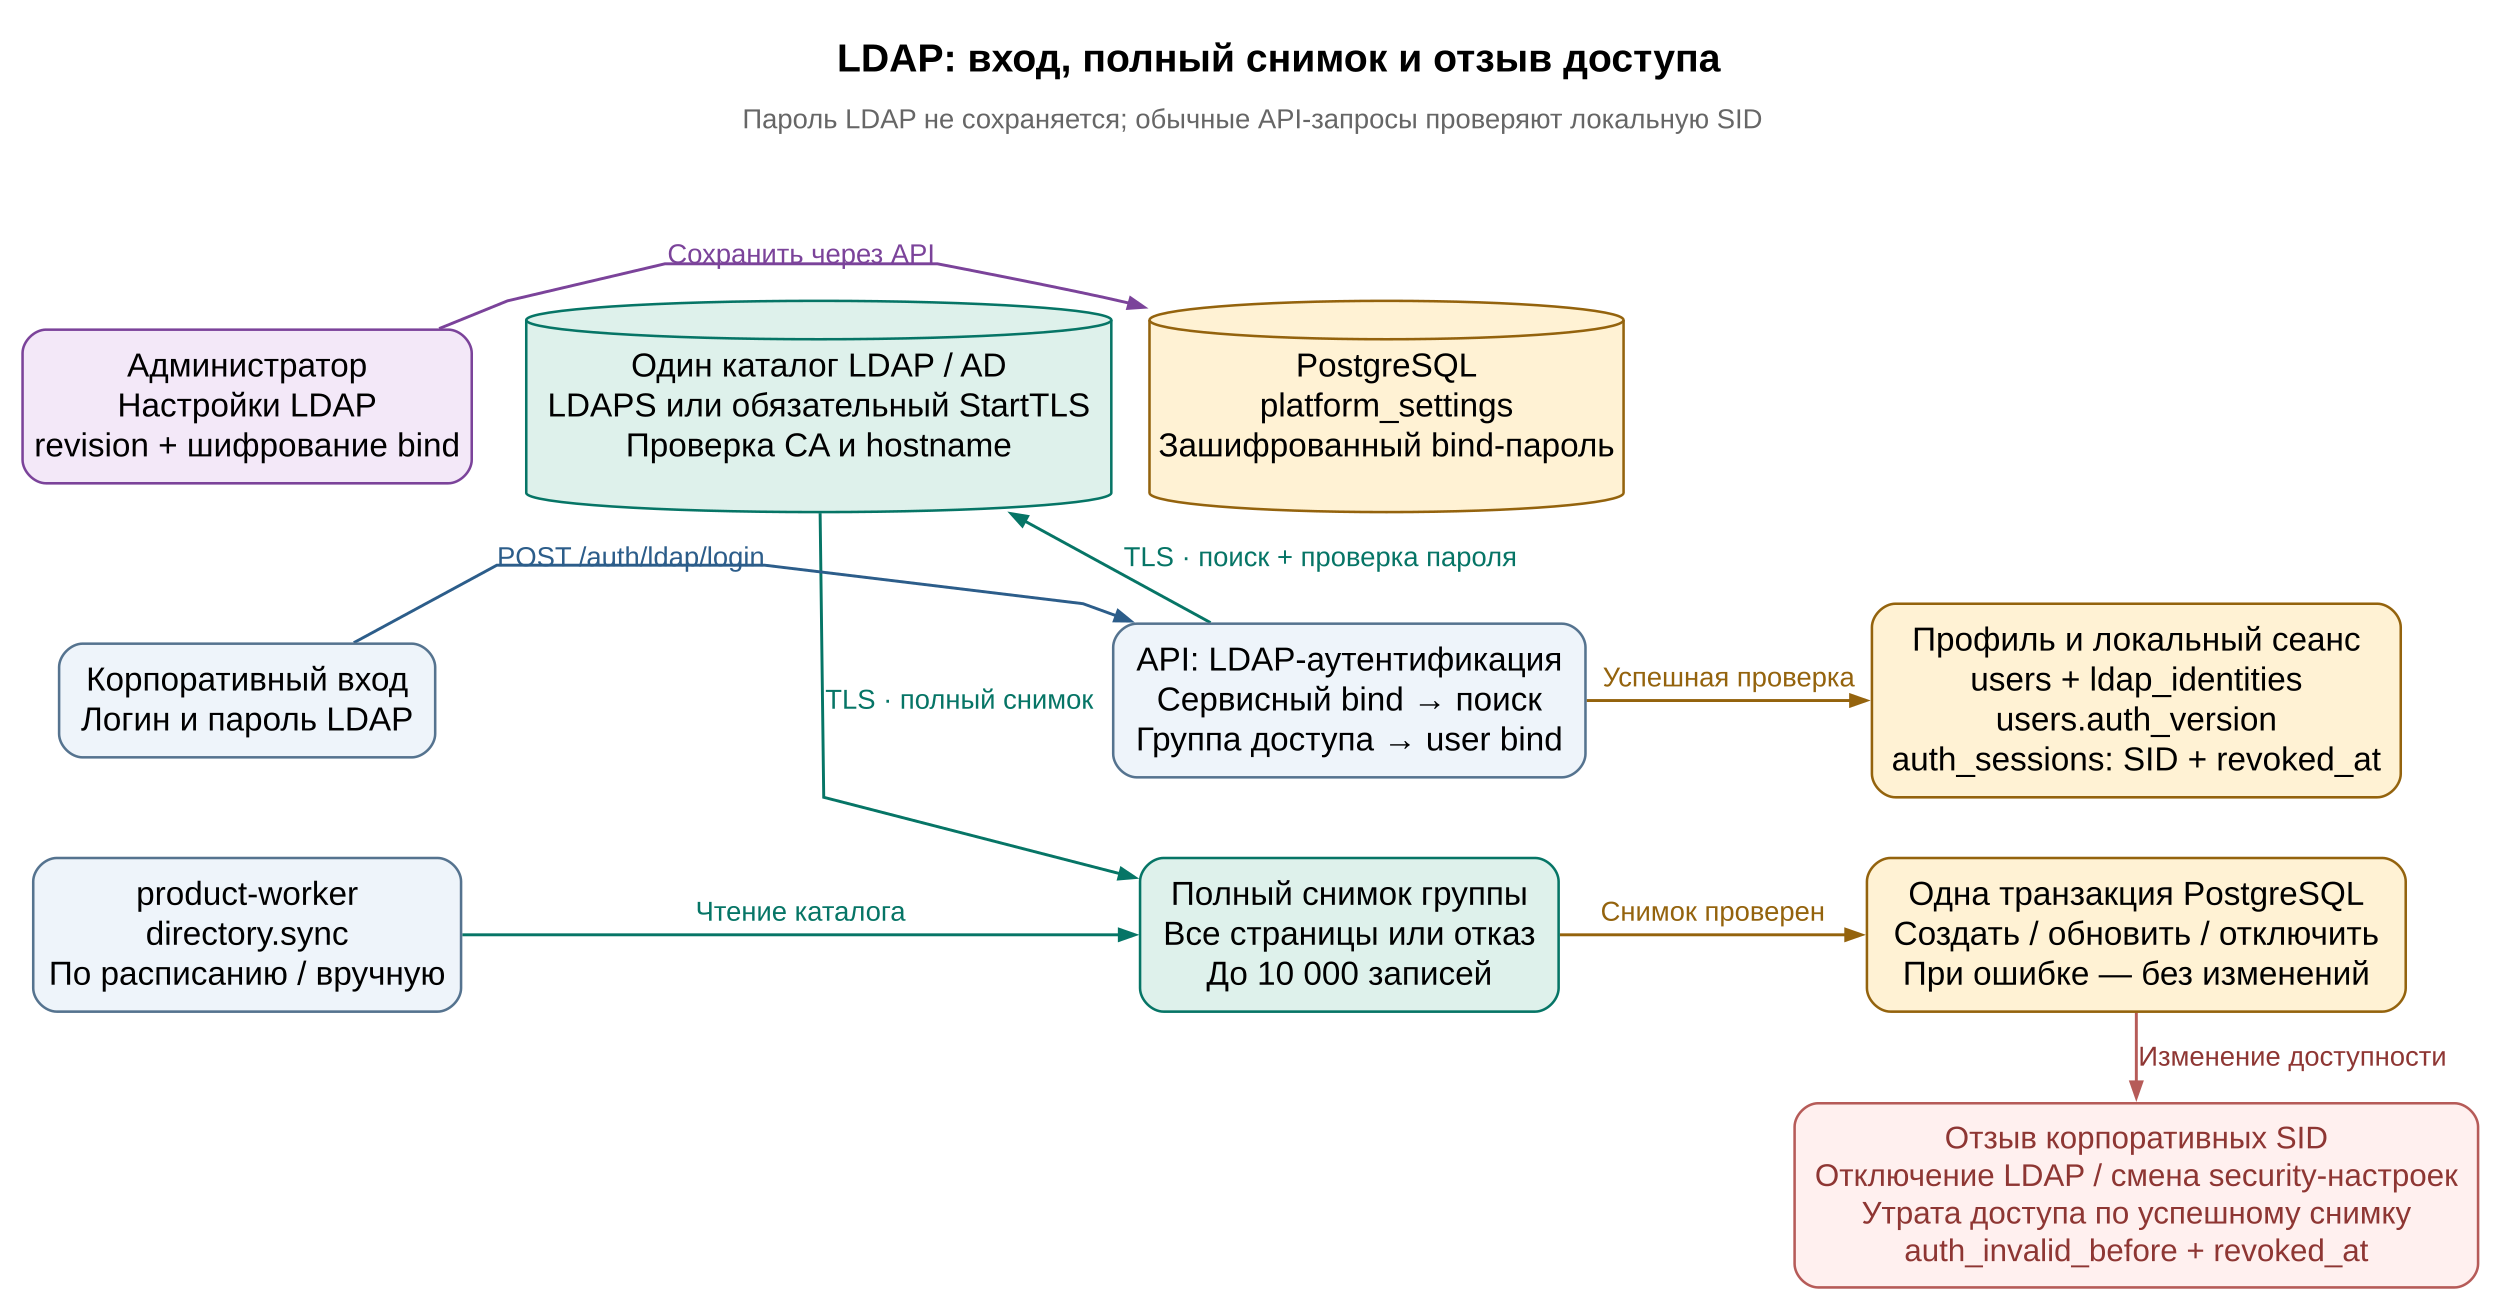
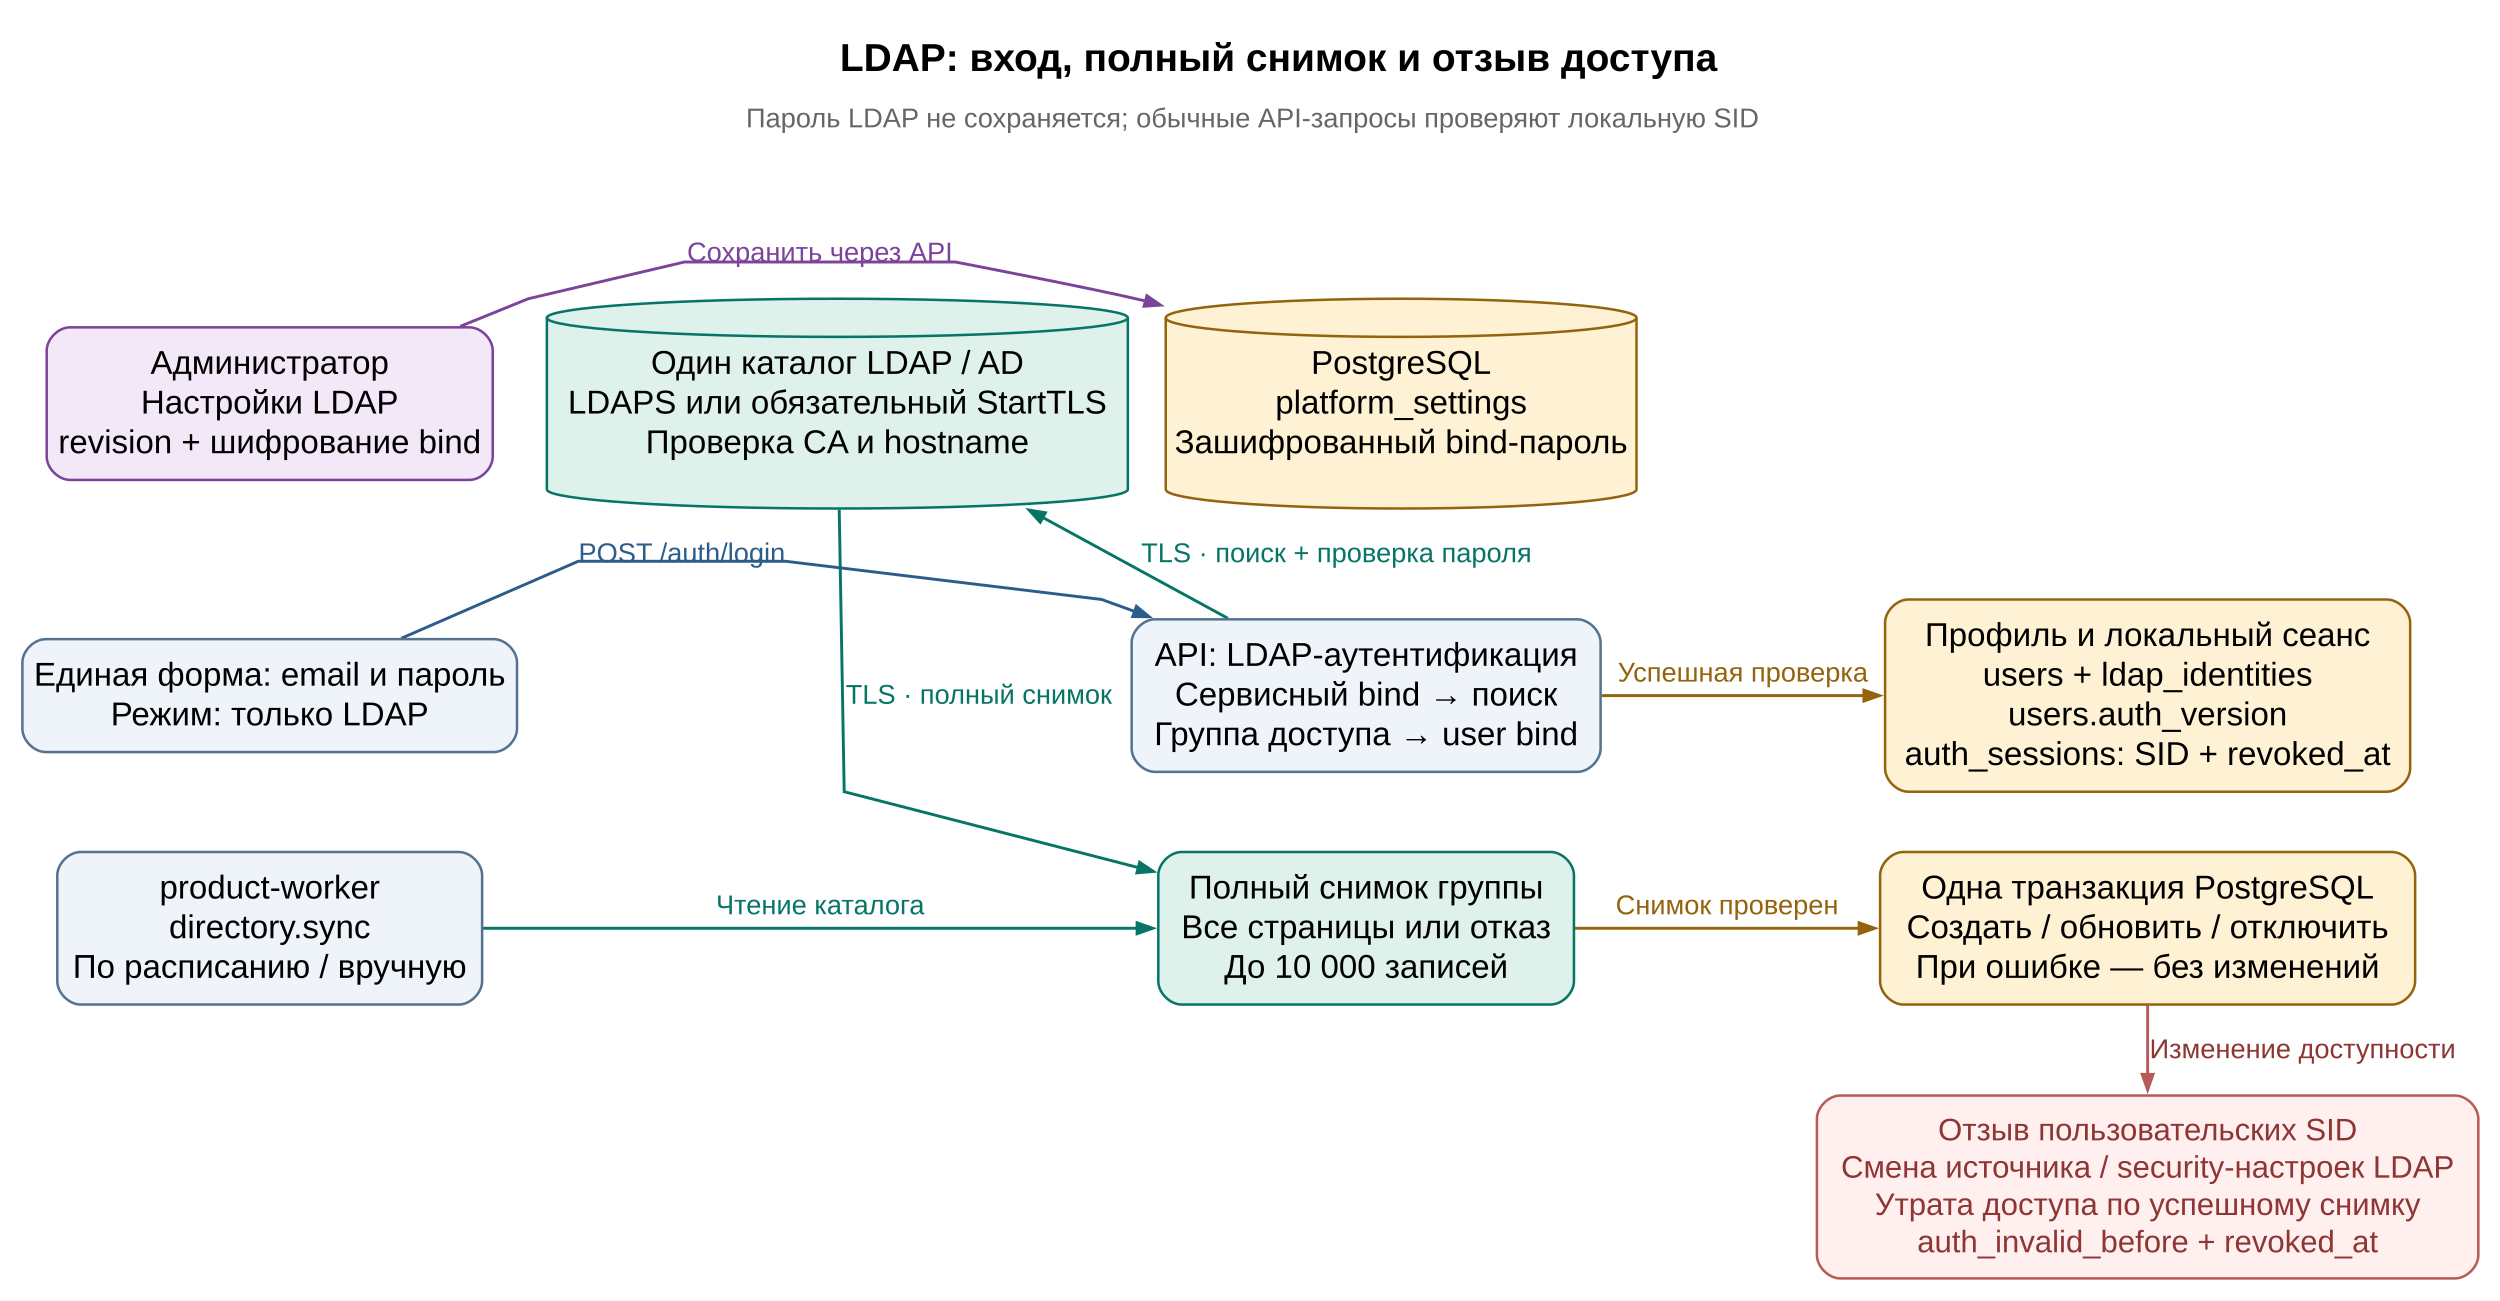
- <svg xmlns="http://www.w3.org/2000/svg" width="1277pt" height="669pt" viewBox="0.00 0.00 1277.00 669.00">
+ <svg xmlns="http://www.w3.org/2000/svg" width="1286pt" height="669pt" viewBox="0.00 0.00 1286.00 669.00">
  <g id="graph0" class="graph" transform="scale(1 1) rotate(0) translate(11.52 657.62)">
-     <polygon fill="white" stroke="none" points="-11.52,11.52 -11.52,-657.62 1265.8,-657.62 1265.8,11.52 -11.52,11.52" />
-     <text xml:space="preserve" text-anchor="start" x="416" y="-621.11" font-family="Arial" font-weight="bold" font-size="20.00">LDAP: вход, полный снимок и отзыв доступа</text>
-     <text xml:space="preserve" text-anchor="start" x="367.7" y="-592.11" font-family="Arial" font-size="14.00" fill="#666666">Пароль LDAP не сохраняется; обычные API-запросы проверяют локальную SID</text>
+     <polygon fill="white" stroke="none" points="-11.52,11.52 -11.52,-657.62 1274.85,-657.62 1274.85,11.52 -11.52,11.52" />
+     <text xml:space="preserve" text-anchor="start" x="420.52" y="-621.11" font-family="Arial" font-weight="bold" font-size="20.00">LDAP: вход, полный снимок и отзыв доступа</text>
+     <text xml:space="preserve" text-anchor="start" x="372.22" y="-592.11" font-family="Arial" font-size="14.00" fill="#666666">Пароль LDAP не сохраняется; обычные API-запросы проверяют локальную SID</text>
    <g id="edge1" class="edge">
-       <path fill="none" stroke="#7b439a" stroke-width="1.5" d="M212.78,-489.77C232.71,-497.86 247.72,-503.95 247.72,-503.95 247.72,-503.95 328.09,-522.86 328.09,-522.86 328.09,-522.86 467.35,-522.86 467.35,-522.86 467.35,-522.86 538.03,-509.27 565.3,-502.77" />
-       <polygon fill="#7b439a" stroke="#7b439a" stroke-width="1.5" points="565.98,-505.49 572.95,-500.67 564.5,-500.09 565.98,-505.49" />
-       <text xml:space="preserve" text-anchor="middle" x="397.72" y="-523.15" font-family="Arial" font-size="14.00" fill="#7b439a">Сохранить через API</text>
+       <path fill="none" stroke="#7b439a" stroke-width="1.5" d="M225.27,-489.77C245.21,-497.86 260.22,-503.95 260.22,-503.95 260.22,-503.95 340.59,-522.86 340.59,-522.86 340.59,-522.86 479.84,-522.86 479.84,-522.86 479.84,-522.86 550.53,-509.27 577.8,-502.77" />
+       <polygon fill="#7b439a" stroke="#7b439a" stroke-width="1.5" points="578.47,-505.49 585.45,-500.67 576.99,-500.09 578.47,-505.49" />
+       <text xml:space="preserve" text-anchor="middle" x="410.22" y="-523.15" font-family="Arial" font-size="14.00" fill="#7b439a">Сохранить через API</text>
    </g>
    <g id="edge6" class="edge">
-       <path fill="none" stroke="#067566" stroke-width="1.5" d="M407.4,-395.5C408.15,-336.67 409.24,-250.36 409.24,-250.36 409.24,-250.36 488.4,-229.94 560.76,-211.28" />
-       <polygon fill="#067566" stroke="#067566" stroke-width="1.5" points="561.21,-214.06 568.26,-209.35 559.81,-208.64 561.21,-214.06" />
-       <text xml:space="preserve" text-anchor="middle" x="478.48" y="-295.6" font-family="Arial" font-size="14.00" fill="#067566">TLS · полный снимок</text>
+       <path fill="none" stroke="#067566" stroke-width="1.5" d="M420.17,-395.5C421.21,-336.67 422.74,-250.36 422.74,-250.36 422.74,-250.36 501.9,-229.94 574.25,-211.28" />
+       <polygon fill="#067566" stroke="#067566" stroke-width="1.5" points="574.7,-214.06 581.75,-209.35 573.31,-208.64 574.7,-214.06" />
+       <text xml:space="preserve" text-anchor="middle" x="491.98" y="-295.6" font-family="Arial" font-size="14.00" fill="#067566">TLS · полный снимок</text>
    </g>
    <g id="edge2" class="edge">
-       <path fill="none" stroke="#2c5d8a" stroke-width="1.5" d="M169.17,-329.31C203.82,-348.09 242.23,-368.9 242.23,-368.9 242.23,-368.9 379.21,-368.9 379.21,-368.9 379.21,-368.9 541.72,-349.24 541.72,-349.24 541.72,-349.24 548.38,-346.82 558.75,-343.05" />
-       <polygon fill="#2c5d8a" stroke="#2c5d8a" stroke-width="1.5" points="559.57,-345.73 566.13,-340.37 557.66,-340.47 559.57,-345.73" />
-       <text xml:space="preserve" text-anchor="middle" x="310.72" y="-368.44" font-family="Arial" font-size="14.00" fill="#2c5d8a">POST /auth/ldap/login</text>
+       <path fill="none" stroke="#2c5d8a" stroke-width="1.5" d="M194.98,-329.31C238.11,-348.09 285.91,-368.9 285.91,-368.9 285.91,-368.9 392.52,-368.9 392.52,-368.9 392.52,-368.9 555.22,-349.24 555.22,-349.24 555.22,-349.24 561.87,-346.82 572.24,-343.05" />
+       <polygon fill="#2c5d8a" stroke="#2c5d8a" stroke-width="1.5" points="573.07,-345.73 579.63,-340.37 571.15,-340.47 573.07,-345.73" />
+       <text xml:space="preserve" text-anchor="middle" x="339.22" y="-368.44" font-family="Arial" font-size="14.00" fill="#2c5d8a">POST /auth/login</text>
    </g>
    <g id="edge3" class="edge">
-       <path fill="none" stroke="#067566" stroke-width="1.5" d="M606.85,-339.55C577.86,-355.41 543.72,-374.08 511.93,-391.46" />
-       <polygon fill="#067566" stroke="#067566" stroke-width="1.5" points="510.69,-388.95 505.02,-395.24 513.38,-393.86 510.69,-388.95" />
-       <text xml:space="preserve" text-anchor="middle" x="662.89" y="-368.44" font-family="Arial" font-size="14.00" fill="#067566">TLS · поиск + проверка пароля</text>
+       <path fill="none" stroke="#067566" stroke-width="1.5" d="M620.09,-339.55C590.99,-355.41 556.73,-374.08 524.81,-391.46" />
+       <polygon fill="#067566" stroke="#067566" stroke-width="1.5" points="523.56,-388.96 517.87,-395.24 526.24,-393.87 523.56,-388.96" />
+       <text xml:space="preserve" text-anchor="middle" x="675.94" y="-368.44" font-family="Arial" font-size="14.00" fill="#067566">TLS · поиск + проверка пароля</text>
    </g>
    <g id="edge4" class="edge">
-       <path fill="none" stroke="#94630d" stroke-width="1.5" d="M798.88,-299.8C841.43,-299.8 889.69,-299.8 934.05,-299.8" />
-       <polygon fill="#94630d" stroke="#94630d" stroke-width="1.5" points="933.77,-302.6 941.77,-299.8 933.77,-297 933.77,-302.6" />
-       <text xml:space="preserve" text-anchor="middle" x="871.5" y="-307" font-family="Arial" font-size="14.00" fill="#94630d">Успешная проверка</text>
+       <path fill="none" stroke="#94630d" stroke-width="1.5" d="M812.37,-299.8C854.93,-299.8 903.19,-299.8 947.55,-299.8" />
+       <polygon fill="#94630d" stroke="#94630d" stroke-width="1.5" points="947.27,-302.6 955.27,-299.8 947.27,-297 947.27,-302.6" />
+       <text xml:space="preserve" text-anchor="middle" x="885" y="-307" font-family="Arial" font-size="14.00" fill="#94630d">Успешная проверка</text>
    </g>
    <g id="edge5" class="edge">
-       <path fill="none" stroke="#067566" stroke-width="1.5" d="M224.61,-180.12C321.29,-180.12 461.64,-180.12 560.47,-180.12" />
-       <polygon fill="#067566" stroke="#067566" stroke-width="1.5" points="560.23,-182.92 568.23,-180.12 560.23,-177.32 560.23,-182.92" />
-       <text xml:space="preserve" text-anchor="middle" x="397.4" y="-187.32" font-family="Arial" font-size="14.00" fill="#067566">Чтение каталога</text>
+       <path fill="none" stroke="#067566" stroke-width="1.5" d="M236.96,-180.12C333.78,-180.12 474.51,-180.12 573.61,-180.12" />
+       <polygon fill="#067566" stroke="#067566" stroke-width="1.5" points="573.4,-182.92 581.4,-180.12 573.4,-177.32 573.4,-182.92" />
+       <text xml:space="preserve" text-anchor="middle" x="410.4" y="-187.32" font-family="Arial" font-size="14.00" fill="#067566">Чтение каталога</text>
    </g>
    <g id="edge7" class="edge">
-       <path fill="none" stroke="#94630d" stroke-width="1.5" d="M785.18,-180.12C830.02,-180.12 882.85,-180.12 931.3,-180.12" />
-       <polygon fill="#94630d" stroke="#94630d" stroke-width="1.5" points="931.3,-182.92 939.3,-180.12 931.3,-177.32 931.3,-182.92" />
-       <text xml:space="preserve" text-anchor="middle" x="863.37" y="-187.32" font-family="Arial" font-size="14.00" fill="#94630d">Снимок проверен</text>
+       <path fill="none" stroke="#94630d" stroke-width="1.5" d="M798.68,-180.12C843.52,-180.12 896.35,-180.12 944.8,-180.12" />
+       <polygon fill="#94630d" stroke="#94630d" stroke-width="1.5" points="944.8,-182.92 952.8,-180.12 944.8,-177.32 944.8,-182.92" />
+       <text xml:space="preserve" text-anchor="middle" x="876.87" y="-187.32" font-family="Arial" font-size="14.00" fill="#94630d">Снимок проверен</text>
    </g>
    <g id="edge8" class="edge">
-       <path fill="none" stroke="#b65b58" stroke-width="1.5" d="M1079.72,-140.5C1079.72,-129.29 1079.72,-116.81 1079.72,-104.74" />
-       <polygon fill="#b65b58" stroke="#b65b58" stroke-width="1.5" points="1082.52,-105 1079.72,-97 1076.92,-105 1082.52,-105" />
-       <text xml:space="preserve" text-anchor="middle" x="1159.46" y="-113.28" font-family="Arial" font-size="14.00" fill="#8e3633">Изменение доступности</text>
+       <path fill="none" stroke="#b65b58" stroke-width="1.5" d="M1093.22,-140.5C1093.22,-129.29 1093.22,-116.81 1093.22,-104.74" />
+       <polygon fill="#b65b58" stroke="#b65b58" stroke-width="1.5" points="1096.02,-105 1093.22,-97 1090.42,-105 1096.02,-105" />
+       <text xml:space="preserve" text-anchor="middle" x="1172.95" y="-113.28" font-family="Arial" font-size="14.00" fill="#8e3633">Изменение доступности</text>
    </g>
    <g id="node1" class="node">
-       <path fill="#f3e8f8" stroke="#7b439a" stroke-width="1.3" d="M217.44,-489.24C217.44,-489.24 12,-489.24 12,-489.24 6,-489.24 0,-483.24 0,-477.24 0,-477.24 0,-422.75 0,-422.75 0,-416.75 6,-410.75 12,-410.75 12,-410.75 217.44,-410.75 217.44,-410.75 223.44,-410.75 229.44,-416.75 229.44,-422.75 229.44,-422.75 229.44,-477.24 229.44,-477.24 229.44,-483.24 223.44,-489.24 217.44,-489.24" />
-       <text xml:space="preserve" text-anchor="middle" x="114.72" y="-465.3" font-family="Arial" font-size="17.00">Администратор</text>
-       <text xml:space="preserve" text-anchor="middle" x="114.72" y="-444.9" font-family="Arial" font-size="17.00">Настройки LDAP</text>
-       <text xml:space="preserve" text-anchor="middle" x="114.72" y="-424.5" font-family="Arial" font-size="17.00">revision + шифрование bind</text>
+       <path fill="#f3e8f8" stroke="#7b439a" stroke-width="1.3" d="M229.94,-489.24C229.94,-489.24 24.5,-489.24 24.5,-489.24 18.5,-489.24 12.5,-483.24 12.5,-477.24 12.5,-477.24 12.5,-422.75 12.5,-422.75 12.5,-416.75 18.5,-410.75 24.5,-410.75 24.5,-410.75 229.94,-410.75 229.94,-410.75 235.94,-410.75 241.94,-416.75 241.94,-422.75 241.94,-422.75 241.94,-477.24 241.94,-477.24 241.94,-483.24 235.94,-489.24 229.94,-489.24" />
+       <text xml:space="preserve" text-anchor="middle" x="127.22" y="-465.3" font-family="Arial" font-size="17.00">Администратор</text>
+       <text xml:space="preserve" text-anchor="middle" x="127.22" y="-444.9" font-family="Arial" font-size="17.00">Настройки LDAP</text>
+       <text xml:space="preserve" text-anchor="middle" x="127.22" y="-424.5" font-family="Arial" font-size="17.00">revision + шифрование bind</text>
    </g>
    <g id="node2" class="node">
-       <path fill="#def1eb" stroke="#067566" stroke-width="1.3" d="M556.14,-494.14C556.14,-499.55 489.17,-503.95 406.72,-503.95 324.27,-503.95 257.29,-499.55 257.29,-494.14 257.29,-494.14 257.29,-405.85 257.29,-405.85 257.29,-400.44 324.27,-396.04 406.72,-396.04 489.17,-396.04 556.14,-400.44 556.14,-405.85 556.14,-405.85 556.14,-494.14 556.14,-494.14" />
-       <path fill="none" stroke="#067566" stroke-width="1.3" d="M556.14,-494.14C556.14,-488.73 489.17,-484.33 406.72,-484.33 324.27,-484.33 257.29,-488.73 257.29,-494.14" />
-       <text xml:space="preserve" text-anchor="middle" x="406.72" y="-465.3" font-family="Arial" font-size="17.00">Один каталог LDAP / AD</text>
-       <text xml:space="preserve" text-anchor="middle" x="406.72" y="-444.9" font-family="Arial" font-size="17.00">LDAPS или обязательный StartTLS</text>
-       <text xml:space="preserve" text-anchor="middle" x="406.72" y="-424.5" font-family="Arial" font-size="17.00">Проверка CA и hostname</text>
+       <path fill="#def1eb" stroke="#067566" stroke-width="1.3" d="M568.64,-494.14C568.64,-499.55 501.67,-503.95 419.22,-503.95 336.77,-503.95 269.79,-499.55 269.79,-494.14 269.79,-494.14 269.79,-405.85 269.79,-405.85 269.79,-400.44 336.77,-396.04 419.22,-396.04 501.67,-396.04 568.64,-400.44 568.64,-405.85 568.64,-405.85 568.64,-494.14 568.64,-494.14" />
+       <path fill="none" stroke="#067566" stroke-width="1.3" d="M568.64,-494.14C568.64,-488.73 501.67,-484.33 419.22,-484.33 336.77,-484.33 269.79,-488.73 269.79,-494.14" />
+       <text xml:space="preserve" text-anchor="middle" x="419.22" y="-465.3" font-family="Arial" font-size="17.00">Один каталог LDAP / AD</text>
+       <text xml:space="preserve" text-anchor="middle" x="419.22" y="-444.9" font-family="Arial" font-size="17.00">LDAPS или обязательный StartTLS</text>
+       <text xml:space="preserve" text-anchor="middle" x="419.22" y="-424.5" font-family="Arial" font-size="17.00">Проверка CA и hostname</text>
    </g>
    <g id="node3" class="node">
-       <path fill="#fff2d4" stroke="#94630d" stroke-width="1.3" d="M817.8,-494.14C817.8,-499.55 763.53,-503.95 696.72,-503.95 629.91,-503.95 575.64,-499.55 575.64,-494.14 575.64,-494.14 575.64,-405.85 575.64,-405.85 575.64,-400.44 629.91,-396.04 696.72,-396.04 763.53,-396.04 817.8,-400.44 817.8,-405.85 817.8,-405.85 817.8,-494.14 817.8,-494.14" />
-       <path fill="none" stroke="#94630d" stroke-width="1.3" d="M817.8,-494.14C817.8,-488.73 763.53,-484.33 696.72,-484.33 629.91,-484.33 575.64,-488.73 575.64,-494.14" />
-       <text xml:space="preserve" text-anchor="middle" x="696.72" y="-465.3" font-family="Arial" font-size="17.00">PostgreSQL</text>
-       <text xml:space="preserve" text-anchor="middle" x="696.72" y="-444.9" font-family="Arial" font-size="17.00">platform_settings</text>
-       <text xml:space="preserve" text-anchor="middle" x="696.72" y="-424.5" font-family="Arial" font-size="17.00">Зашифрованный bind-пароль</text>
+       <path fill="#fff2d4" stroke="#94630d" stroke-width="1.3" d="M830.3,-494.14C830.3,-499.55 776.03,-503.95 709.22,-503.95 642.41,-503.95 588.13,-499.55 588.13,-494.14 588.13,-494.14 588.13,-405.85 588.13,-405.85 588.13,-400.44 642.41,-396.04 709.22,-396.04 776.03,-396.04 830.3,-400.44 830.3,-405.85 830.3,-405.85 830.3,-494.14 830.3,-494.14" />
+       <path fill="none" stroke="#94630d" stroke-width="1.3" d="M830.3,-494.14C830.3,-488.73 776.03,-484.33 709.22,-484.33 642.41,-484.33 588.13,-488.73 588.13,-494.14" />
+       <text xml:space="preserve" text-anchor="middle" x="709.22" y="-465.3" font-family="Arial" font-size="17.00">PostgreSQL</text>
+       <text xml:space="preserve" text-anchor="middle" x="709.22" y="-444.9" font-family="Arial" font-size="17.00">platform_settings</text>
+       <text xml:space="preserve" text-anchor="middle" x="709.22" y="-424.5" font-family="Arial" font-size="17.00">Зашифрованный bind-пароль</text>
    </g>
    <g id="node4" class="node">
-       <path fill="#eef4fa" stroke="#55738f" stroke-width="1.3" d="M198.77,-328.84C198.77,-328.84 30.67,-328.84 30.67,-328.84 24.67,-328.84 18.67,-322.84 18.67,-316.84 18.67,-316.84 18.67,-282.76 18.67,-282.76 18.67,-276.76 24.67,-270.76 30.67,-270.76 30.67,-270.76 198.77,-270.76 198.77,-270.76 204.77,-270.76 210.77,-276.76 210.77,-282.76 210.77,-282.76 210.77,-316.84 210.77,-316.84 210.77,-322.84 204.77,-328.84 198.77,-328.84" />
-       <text xml:space="preserve" text-anchor="middle" x="114.72" y="-304.9" font-family="Arial" font-size="17.00">Корпоративный вход</text>
-       <text xml:space="preserve" text-anchor="middle" x="114.72" y="-284.5" font-family="Arial" font-size="17.00">Логин и пароль LDAP</text>
+       <path fill="#eef4fa" stroke="#55738f" stroke-width="1.3" d="M242.43,-328.84C242.43,-328.84 12,-328.84 12,-328.84 6,-328.84 0,-322.84 0,-316.84 0,-316.84 0,-282.76 0,-282.76 0,-276.76 6,-270.76 12,-270.76 12,-270.76 242.43,-270.76 242.43,-270.76 248.43,-270.76 254.43,-276.76 254.43,-282.76 254.43,-282.76 254.43,-316.84 254.43,-316.84 254.43,-322.84 248.43,-328.84 242.43,-328.84" />
+       <text xml:space="preserve" text-anchor="middle" x="127.22" y="-304.9" font-family="Arial" font-size="17.00">Единая форма: email и пароль</text>
+       <text xml:space="preserve" text-anchor="middle" x="127.22" y="-284.5" font-family="Arial" font-size="17.00">Режим: только LDAP</text>
    </g>
    <g id="node5" class="node">
-       <path fill="#eef4fa" stroke="#55738f" stroke-width="1.3" d="M786.34,-339.04C786.34,-339.04 569.1,-339.04 569.1,-339.04 563.1,-339.04 557.1,-333.04 557.1,-327.04 557.1,-327.04 557.1,-272.56 557.1,-272.56 557.1,-266.56 563.1,-260.56 569.1,-260.56 569.1,-260.56 786.34,-260.56 786.34,-260.56 792.34,-260.56 798.34,-266.56 798.34,-272.56 798.34,-272.56 798.34,-327.04 798.34,-327.04 798.34,-333.04 792.34,-339.04 786.34,-339.04" />
-       <text xml:space="preserve" text-anchor="middle" x="677.72" y="-315.1" font-family="Arial" font-size="17.00">API: LDAP-аутентификация</text>
-       <text xml:space="preserve" text-anchor="middle" x="677.72" y="-294.7" font-family="Arial" font-size="17.00">Сервисный bind → поиск</text>
-       <text xml:space="preserve" text-anchor="middle" x="677.72" y="-274.3" font-family="Arial" font-size="17.00">Группа доступа → user bind</text>
+       <path fill="#eef4fa" stroke="#55738f" stroke-width="1.3" d="M799.83,-339.04C799.83,-339.04 582.6,-339.04 582.6,-339.04 576.6,-339.04 570.6,-333.04 570.6,-327.04 570.6,-327.04 570.6,-272.56 570.6,-272.56 570.6,-266.56 576.6,-260.56 582.6,-260.56 582.6,-260.56 799.83,-260.56 799.83,-260.56 805.83,-260.56 811.83,-266.56 811.83,-272.56 811.83,-272.56 811.83,-327.04 811.83,-327.04 811.83,-333.04 805.83,-339.04 799.83,-339.04" />
+       <text xml:space="preserve" text-anchor="middle" x="691.22" y="-315.1" font-family="Arial" font-size="17.00">API: LDAP-аутентификация</text>
+       <text xml:space="preserve" text-anchor="middle" x="691.22" y="-294.7" font-family="Arial" font-size="17.00">Сервисный bind → поиск</text>
+       <text xml:space="preserve" text-anchor="middle" x="691.22" y="-274.3" font-family="Arial" font-size="17.00">Группа доступа → user bind</text>
    </g>
    <g id="node6" class="node">
-       <path fill="#fff2d4" stroke="#94630d" stroke-width="1.3" d="M1202.78,-349.24C1202.78,-349.24 956.66,-349.24 956.66,-349.24 950.66,-349.24 944.66,-343.24 944.66,-337.24 944.66,-337.24 944.66,-262.36 944.66,-262.36 944.66,-256.36 950.66,-250.36 956.66,-250.36 956.66,-250.36 1202.78,-250.36 1202.78,-250.36 1208.78,-250.36 1214.78,-256.36 1214.78,-262.36 1214.78,-262.36 1214.78,-337.24 1214.78,-337.24 1214.78,-343.24 1208.78,-349.24 1202.78,-349.24" />
-       <text xml:space="preserve" text-anchor="middle" x="1079.72" y="-325.3" font-family="Arial" font-size="17.00">Профиль и локальный сеанс</text>
-       <text xml:space="preserve" text-anchor="middle" x="1079.72" y="-304.9" font-family="Arial" font-size="17.00">users + ldap_identities</text>
-       <text xml:space="preserve" text-anchor="middle" x="1079.72" y="-284.5" font-family="Arial" font-size="17.00">users.auth_version</text>
-       <text xml:space="preserve" text-anchor="middle" x="1079.72" y="-264.1" font-family="Arial" font-size="17.00">auth_sessions: SID + revoked_at</text>
+       <path fill="#fff2d4" stroke="#94630d" stroke-width="1.3" d="M1216.27,-349.24C1216.27,-349.24 970.16,-349.24 970.16,-349.24 964.16,-349.24 958.16,-343.24 958.16,-337.24 958.16,-337.24 958.16,-262.36 958.16,-262.36 958.16,-256.36 964.16,-250.36 970.16,-250.36 970.16,-250.36 1216.27,-250.36 1216.27,-250.36 1222.27,-250.36 1228.27,-256.36 1228.27,-262.36 1228.27,-262.36 1228.27,-337.24 1228.27,-337.24 1228.27,-343.24 1222.27,-349.24 1216.27,-349.24" />
+       <text xml:space="preserve" text-anchor="middle" x="1093.22" y="-325.3" font-family="Arial" font-size="17.00">Профиль и локальный сеанс</text>
+       <text xml:space="preserve" text-anchor="middle" x="1093.22" y="-304.9" font-family="Arial" font-size="17.00">users + ldap_identities</text>
+       <text xml:space="preserve" text-anchor="middle" x="1093.22" y="-284.5" font-family="Arial" font-size="17.00">users.auth_version</text>
+       <text xml:space="preserve" text-anchor="middle" x="1093.22" y="-264.1" font-family="Arial" font-size="17.00">auth_sessions: SID + revoked_at</text>
    </g>
    <g id="node7" class="node">
-       <path fill="#eef4fa" stroke="#55738f" stroke-width="1.3" d="M211.99,-219.36C211.99,-219.36 17.45,-219.36 17.45,-219.36 11.45,-219.36 5.45,-213.36 5.45,-207.36 5.45,-207.36 5.45,-152.88 5.45,-152.88 5.45,-146.88 11.45,-140.88 17.45,-140.88 17.45,-140.88 211.99,-140.88 211.99,-140.88 217.99,-140.88 223.99,-146.88 223.99,-152.88 223.99,-152.88 223.99,-207.36 223.99,-207.36 223.99,-213.36 217.99,-219.36 211.99,-219.36" />
-       <text xml:space="preserve" text-anchor="middle" x="114.72" y="-195.42" font-family="Arial" font-size="17.00">product-worker</text>
-       <text xml:space="preserve" text-anchor="middle" x="114.72" y="-175.02" font-family="Arial" font-size="17.00">directory.sync</text>
-       <text xml:space="preserve" text-anchor="middle" x="114.72" y="-154.62" font-family="Arial" font-size="17.00">По расписанию / вручную</text>
+       <path fill="#eef4fa" stroke="#55738f" stroke-width="1.3" d="M224.48,-219.36C224.48,-219.36 29.95,-219.36 29.95,-219.36 23.95,-219.36 17.95,-213.36 17.95,-207.36 17.95,-207.36 17.95,-152.88 17.95,-152.88 17.95,-146.88 23.95,-140.88 29.95,-140.88 29.95,-140.88 224.48,-140.88 224.48,-140.88 230.48,-140.88 236.48,-146.88 236.48,-152.88 236.48,-152.88 236.48,-207.36 236.48,-207.36 236.48,-213.36 230.48,-219.36 224.48,-219.36" />
+       <text xml:space="preserve" text-anchor="middle" x="127.22" y="-195.42" font-family="Arial" font-size="17.00">product-worker</text>
+       <text xml:space="preserve" text-anchor="middle" x="127.22" y="-175.02" font-family="Arial" font-size="17.00">directory.sync</text>
+       <text xml:space="preserve" text-anchor="middle" x="127.22" y="-154.62" font-family="Arial" font-size="17.00">По расписанию / вручную</text>
    </g>
    <g id="node8" class="node">
-       <path fill="#def1eb" stroke="#067566" stroke-width="1.3" d="M772.62,-219.36C772.62,-219.36 582.82,-219.36 582.82,-219.36 576.82,-219.36 570.82,-213.36 570.82,-207.36 570.82,-207.36 570.82,-152.88 570.82,-152.88 570.82,-146.88 576.82,-140.88 582.82,-140.88 582.82,-140.88 772.62,-140.88 772.62,-140.88 778.62,-140.88 784.62,-146.88 784.62,-152.88 784.62,-152.88 784.62,-207.36 784.62,-207.36 784.62,-213.36 778.62,-219.36 772.62,-219.36" />
-       <text xml:space="preserve" text-anchor="middle" x="677.72" y="-195.42" font-family="Arial" font-size="17.00">Полный снимок группы</text>
-       <text xml:space="preserve" text-anchor="middle" x="677.72" y="-175.02" font-family="Arial" font-size="17.00">Все страницы или отказ</text>
-       <text xml:space="preserve" text-anchor="middle" x="677.72" y="-154.62" font-family="Arial" font-size="17.00">До 10 000 записей</text>
+       <path fill="#def1eb" stroke="#067566" stroke-width="1.3" d="M786.12,-219.36C786.12,-219.36 596.31,-219.36 596.31,-219.36 590.31,-219.36 584.31,-213.36 584.31,-207.36 584.31,-207.36 584.31,-152.88 584.31,-152.88 584.31,-146.88 590.31,-140.88 596.31,-140.88 596.31,-140.88 786.12,-140.88 786.12,-140.88 792.12,-140.88 798.12,-146.88 798.12,-152.88 798.12,-152.88 798.12,-207.36 798.12,-207.36 798.12,-213.36 792.12,-219.36 786.12,-219.36" />
+       <text xml:space="preserve" text-anchor="middle" x="691.22" y="-195.42" font-family="Arial" font-size="17.00">Полный снимок группы</text>
+       <text xml:space="preserve" text-anchor="middle" x="691.22" y="-175.02" font-family="Arial" font-size="17.00">Все страницы или отказ</text>
+       <text xml:space="preserve" text-anchor="middle" x="691.22" y="-154.62" font-family="Arial" font-size="17.00">До 10 000 записей</text>
    </g>
    <g id="node9" class="node">
-       <path fill="#fff2d4" stroke="#94630d" stroke-width="1.3" d="M1205.32,-219.36C1205.32,-219.36 954.11,-219.36 954.11,-219.36 948.11,-219.36 942.11,-213.36 942.11,-207.36 942.11,-207.36 942.11,-152.88 942.11,-152.88 942.11,-146.88 948.11,-140.88 954.11,-140.88 954.11,-140.88 1205.32,-140.88 1205.32,-140.88 1211.32,-140.88 1217.32,-146.88 1217.32,-152.88 1217.32,-152.88 1217.32,-207.36 1217.32,-207.36 1217.32,-213.36 1211.32,-219.36 1205.32,-219.36" />
-       <text xml:space="preserve" text-anchor="middle" x="1079.72" y="-195.42" font-family="Arial" font-size="17.00">Одна транзакция PostgreSQL</text>
-       <text xml:space="preserve" text-anchor="middle" x="1079.72" y="-175.02" font-family="Arial" font-size="17.00">Создать / обновить / отключить</text>
-       <text xml:space="preserve" text-anchor="middle" x="1079.72" y="-154.62" font-family="Arial" font-size="17.00">При ошибке — без изменений</text>
+       <path fill="#fff2d4" stroke="#94630d" stroke-width="1.3" d="M1218.82,-219.36C1218.82,-219.36 967.61,-219.36 967.61,-219.36 961.61,-219.36 955.61,-213.36 955.61,-207.36 955.61,-207.36 955.61,-152.88 955.61,-152.88 955.61,-146.88 961.61,-140.88 967.61,-140.88 967.61,-140.88 1218.82,-140.88 1218.82,-140.88 1224.82,-140.88 1230.82,-146.88 1230.82,-152.88 1230.82,-152.88 1230.82,-207.36 1230.82,-207.36 1230.82,-213.36 1224.82,-219.36 1218.82,-219.36" />
+       <text xml:space="preserve" text-anchor="middle" x="1093.22" y="-195.42" font-family="Arial" font-size="17.00">Одна транзакция PostgreSQL</text>
+       <text xml:space="preserve" text-anchor="middle" x="1093.22" y="-175.02" font-family="Arial" font-size="17.00">Создать / обновить / отключить</text>
+       <text xml:space="preserve" text-anchor="middle" x="1093.22" y="-154.62" font-family="Arial" font-size="17.00">При ошибке — без изменений</text>
    </g>
    <g id="node10" class="node">
-       <path fill="#fff0ef" stroke="#b65b58" stroke-width="1.3" d="M1242.28,-94.08C1242.28,-94.08 917.16,-94.08 917.16,-94.08 911.16,-94.08 905.16,-88.08 905.16,-82.08 905.16,-82.08 905.16,-12 905.16,-12 905.16,-6 911.16,0 917.16,0 917.16,0 1242.28,0 1242.28,0 1248.28,0 1254.28,-6 1254.28,-12 1254.28,-12 1254.28,-82.08 1254.28,-82.08 1254.28,-88.08 1248.28,-94.08 1242.28,-94.08" />
-       <text xml:space="preserve" text-anchor="middle" x="1079.72" y="-71.04" font-family="Arial" font-size="16.00" fill="#8e3633">Отзыв корпоративных SID</text>
-       <text xml:space="preserve" text-anchor="middle" x="1079.72" y="-51.84" font-family="Arial" font-size="16.00" fill="#8e3633">Отключение LDAP / смена security-настроек</text>
-       <text xml:space="preserve" text-anchor="middle" x="1079.72" y="-32.64" font-family="Arial" font-size="16.00" fill="#8e3633">Утрата доступа по успешному снимку</text>
-       <text xml:space="preserve" text-anchor="middle" x="1079.72" y="-13.44" font-family="Arial" font-size="16.00" fill="#8e3633">auth_invalid_before + revoked_at</text>
+       <path fill="#fff0ef" stroke="#b65b58" stroke-width="1.3" d="M1251.33,-94.08C1251.33,-94.08 935.1,-94.08 935.1,-94.08 929.1,-94.08 923.1,-88.08 923.1,-82.08 923.1,-82.08 923.1,-12 923.1,-12 923.1,-6 929.1,0 935.1,0 935.1,0 1251.33,0 1251.33,0 1257.33,0 1263.33,-6 1263.33,-12 1263.33,-12 1263.33,-82.08 1263.33,-82.08 1263.33,-88.08 1257.33,-94.08 1251.33,-94.08" />
+       <text xml:space="preserve" text-anchor="middle" x="1093.22" y="-71.04" font-family="Arial" font-size="16.00" fill="#8e3633">Отзыв пользовательских SID</text>
+       <text xml:space="preserve" text-anchor="middle" x="1093.22" y="-51.84" font-family="Arial" font-size="16.00" fill="#8e3633">Смена источника / security-настроек LDAP</text>
+       <text xml:space="preserve" text-anchor="middle" x="1093.22" y="-32.64" font-family="Arial" font-size="16.00" fill="#8e3633">Утрата доступа по успешному снимку</text>
+       <text xml:space="preserve" text-anchor="middle" x="1093.22" y="-13.44" font-family="Arial" font-size="16.00" fill="#8e3633">auth_invalid_before + revoked_at</text>
    </g>
  </g>
</svg>
